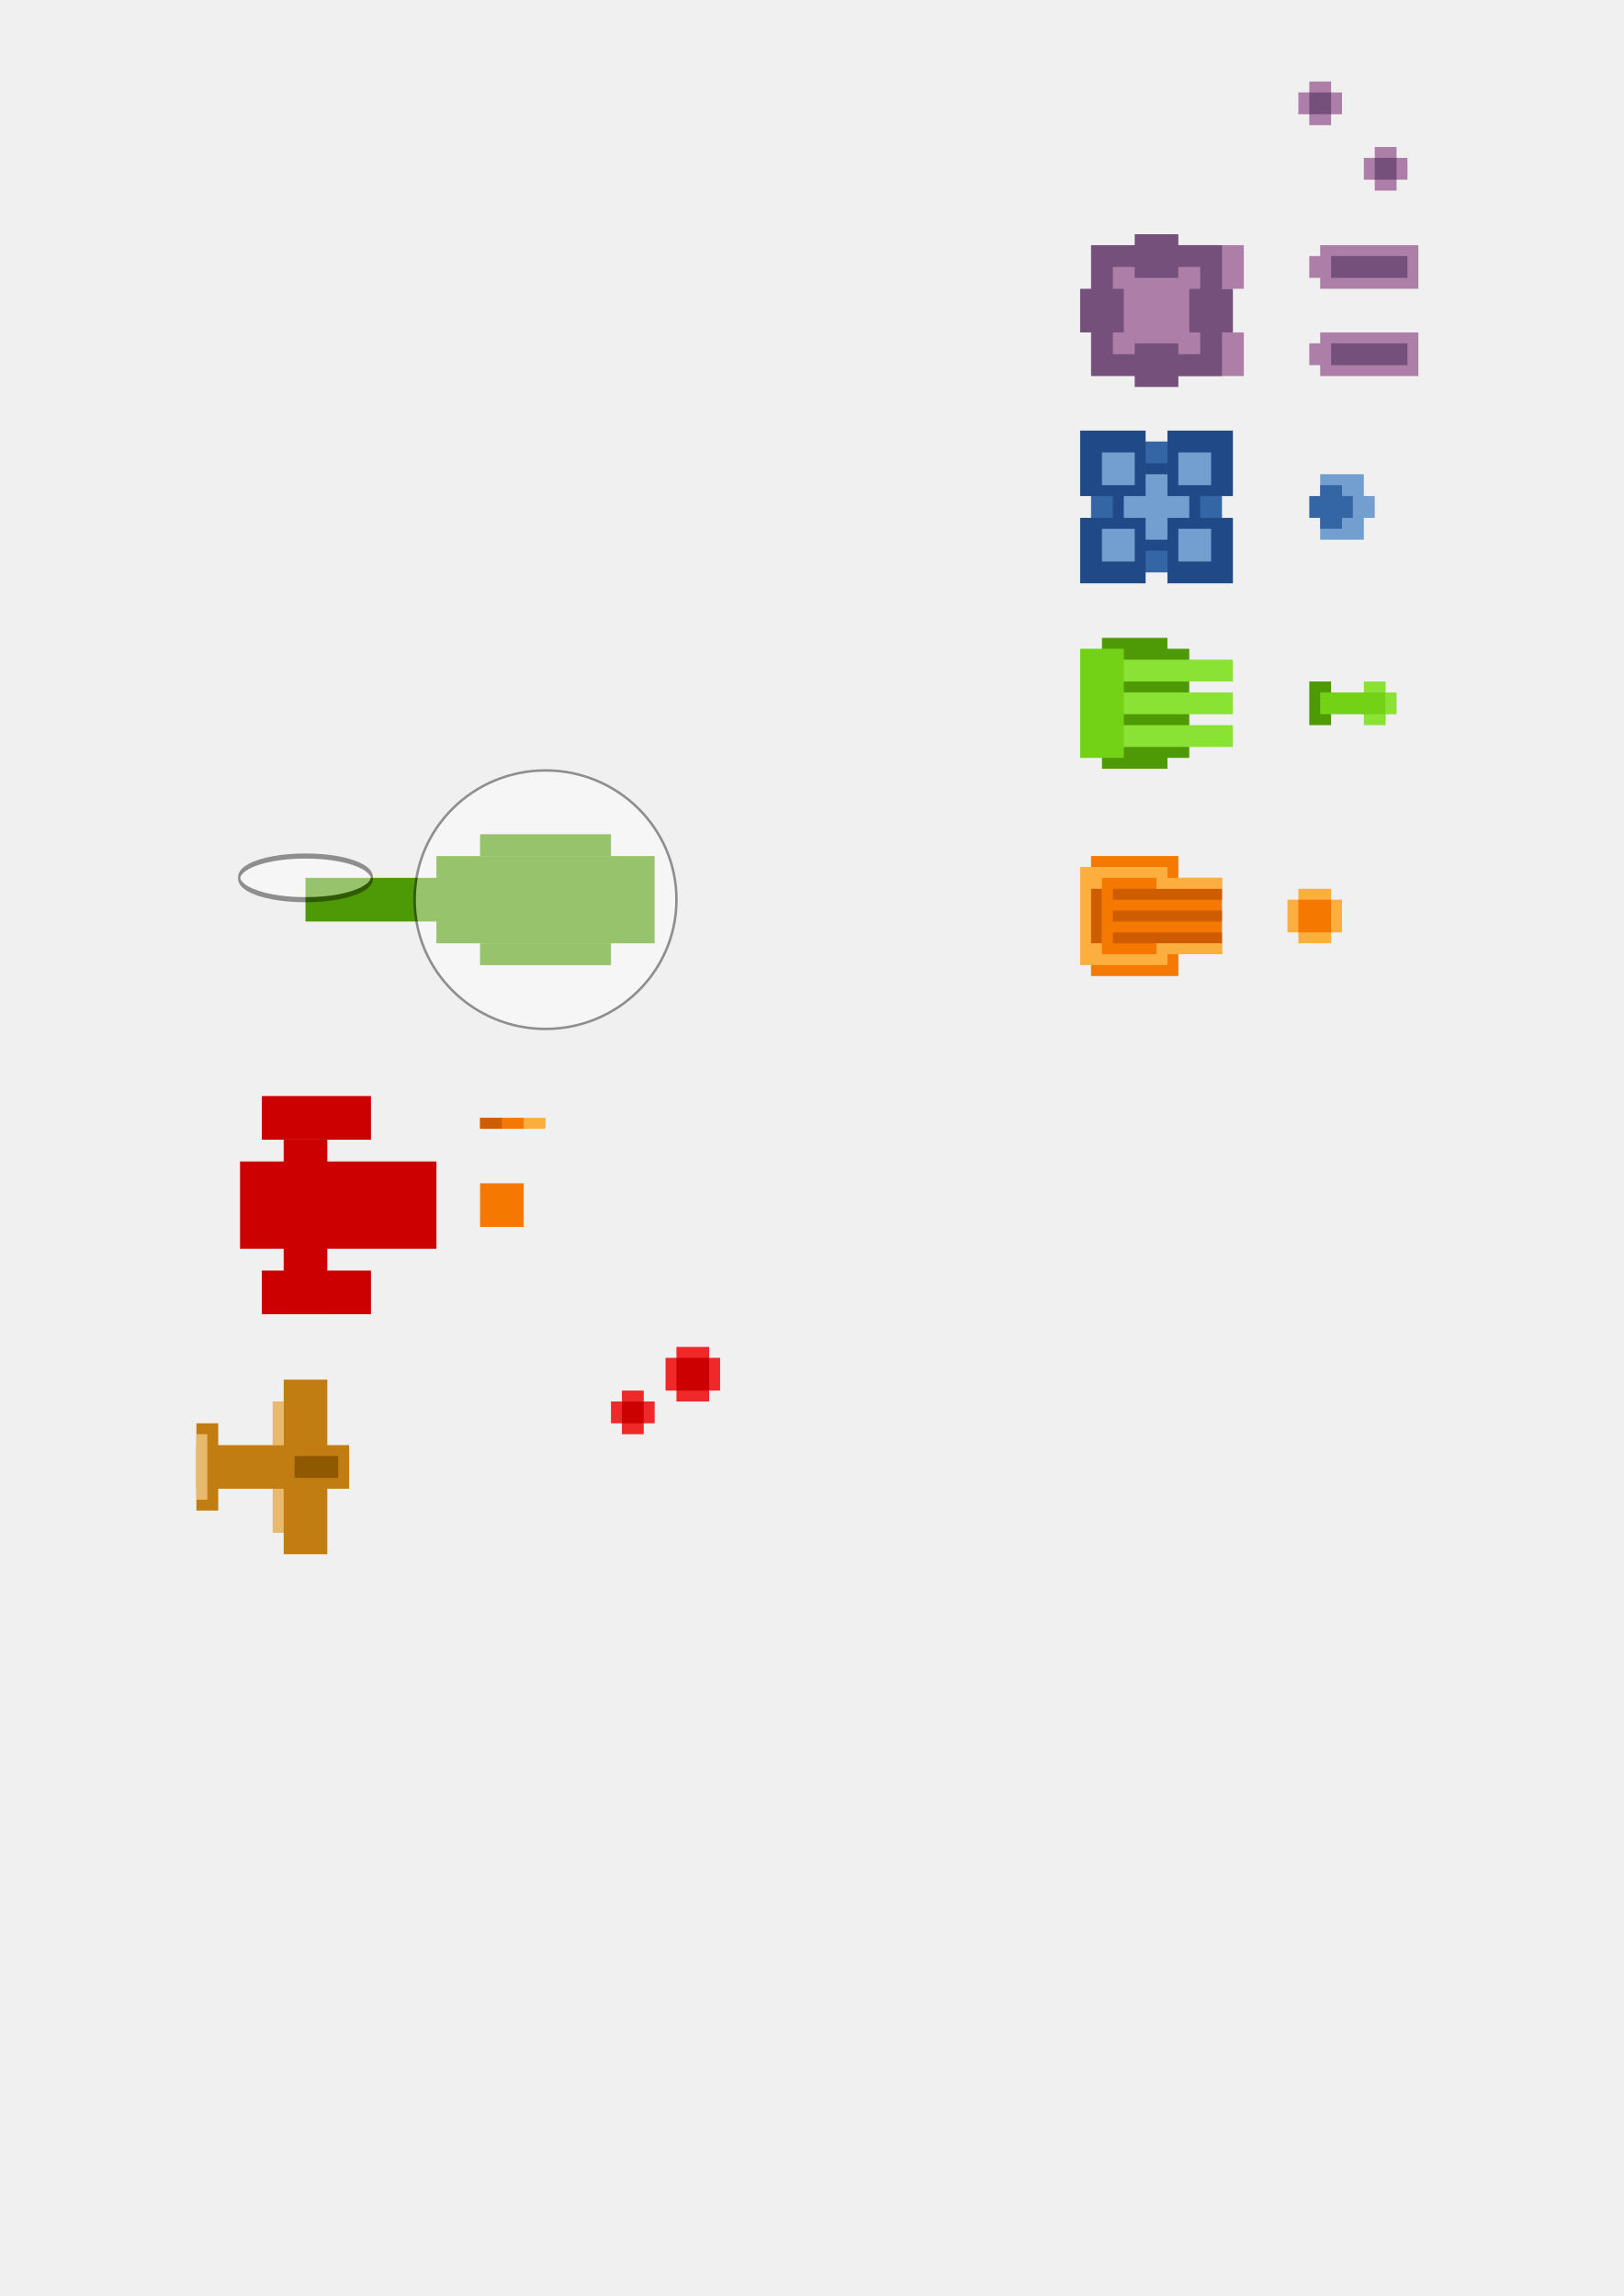
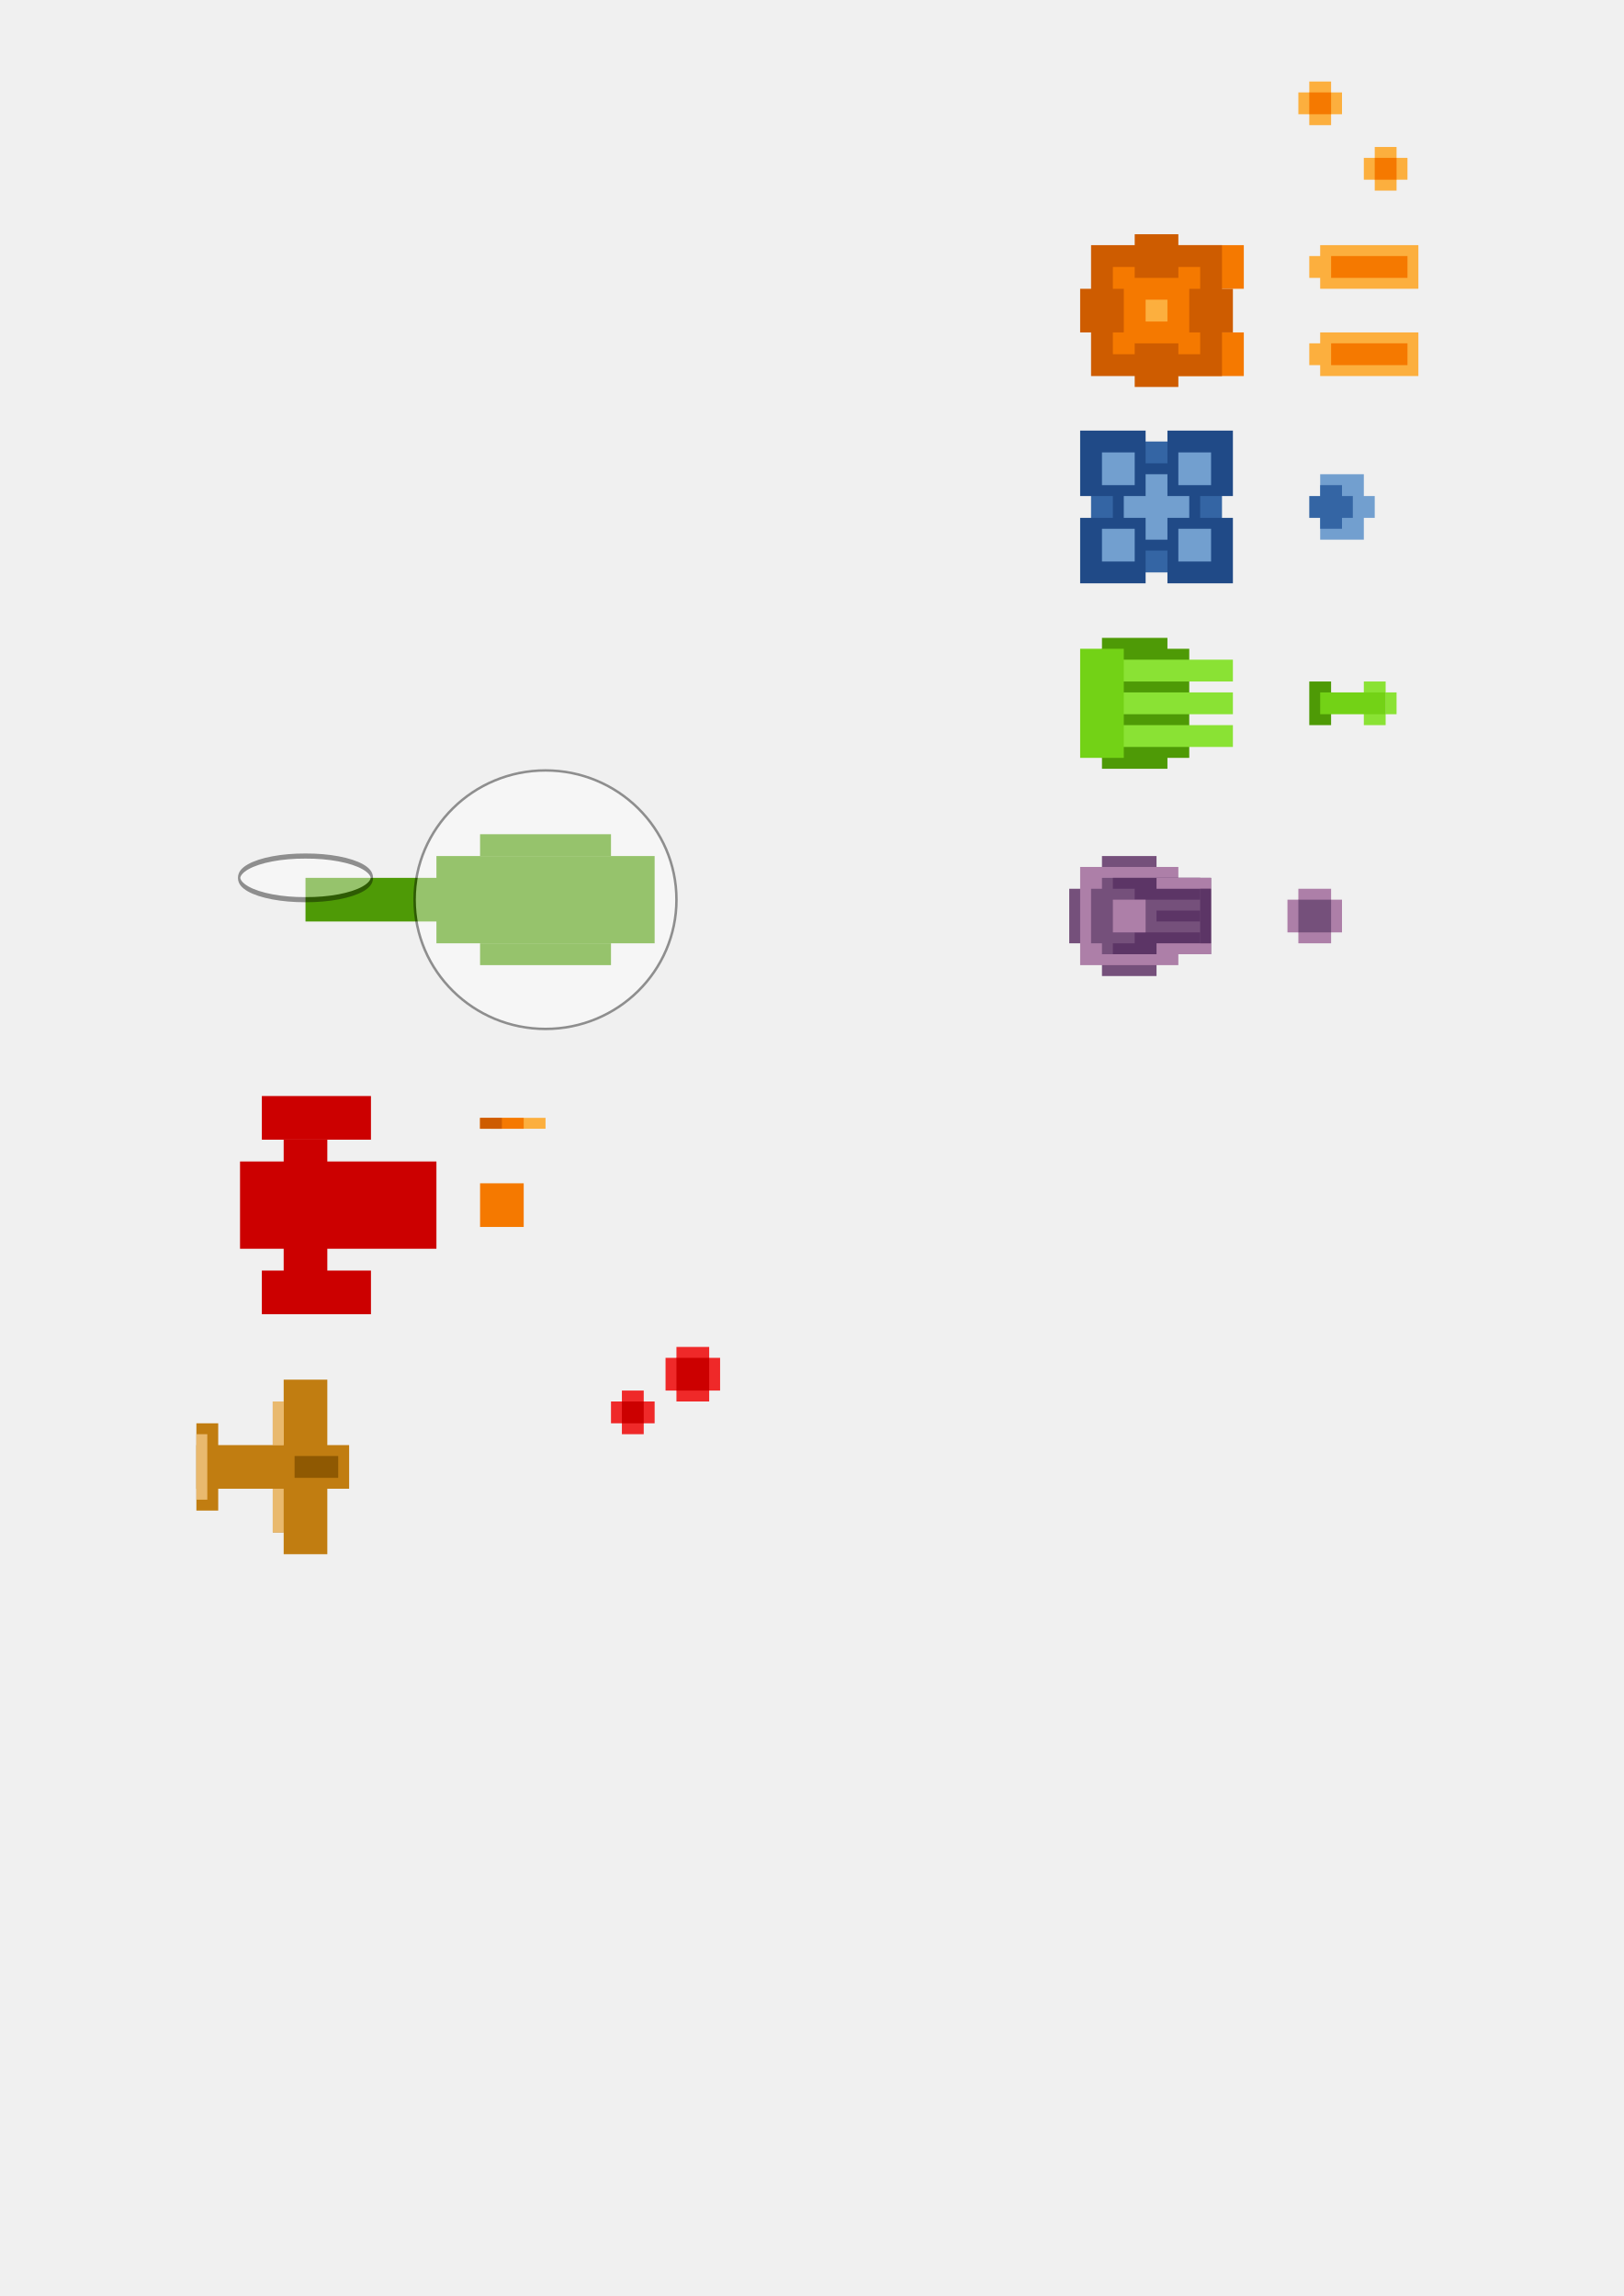
<svg xmlns="http://www.w3.org/2000/svg" width="744.094" height="1052.362" id="svg2" version="1.1">
  <defs id="defs4">
    <linearGradient id="linearGradient3917">
      <stop id="stop3919" offset="0" style="stop-color:#ff7575;stop-opacity:1;" />
      <stop id="stop3921" offset="1" style="stop-color:#cd2e2e;stop-opacity:0.966;" />
    </linearGradient>
    <linearGradient id="linearGradient3901">
      <stop style="stop-color:#ff0000;stop-opacity:1;" offset="0" id="stop3903" />
      <stop style="stop-color:#3d0000;stop-opacity:0.966;" offset="1" id="stop3905" />
    </linearGradient>
  </defs>
  <g id="layer1">
-     <rect style="fill:#fcaf3e" id="rect4282" width="25" height="15" x="590" y="412.362" />
-     <rect y="407.362" x="595" height="25" width="15" id="rect4280" style="fill:#fcaf3e" />
-     <rect style="fill:#f57900" id="rect4268" width="40" height="55" x="500" y="392.362" />
+     <rect y="407.362" x="490" height="25" width="20" id="rect4286" style="fill:#75507b" />
+     <rect style="fill:#ad7fa8" id="rect4282" width="25" height="15" x="590" y="412.362" />
+     <rect y="407.362" x="595" height="25" width="15" id="rect4280" style="fill:#ad7fa8" />
+     <rect style="fill:#75507b" id="rect4268" width="25" height="55" x="505" y="392.362" />
    <rect y="292.362" x="505" height="60" width="30" id="rect4242" style="fill:#4e9a06" />
    <rect style="fill:#ef2929" id="rect4100" width="10" height="20" x="285" y="637.362" />
    <rect y="642.362" x="280" height="10" width="20" id="rect4080" style="fill:#ef2929" />
-     <rect y="112.362" x="540" height="20" width="30" id="rect3994" style="fill:#ad7fa8" />
-     <rect style="fill:#ad7fa8" id="rect3990" width="30" height="20" x="540" y="152.362" />
+     <rect y="112.362" x="540" height="20" width="30" id="rect3994" style="fill:#f57900" />
+     <rect style="fill:#f57900" id="rect3990" width="30" height="20" x="540" y="152.362" />
    <g id="g3965" transform="translate(-110,-100)">
      <rect ry="0" rx="0" y="632.362" x="220" height="40" width="90" id="rect3932" style="fill:#cc0000" />
      <rect style="fill:#cc0000" id="rect3934" width="50" height="20" x="230" y="602.362" rx="0" ry="0" />
      <rect ry="0" rx="0" y="682.362" x="230" height="20" width="50" id="rect3938" style="fill:#cc0000" />
      <rect style="fill:#cc0000" id="rect3940" width="20" height="80" x="240" y="622.362" rx="0" ry="0" />
    </g>
    <rect y="220" x="-442.362" height="60" width="10" id="rect3763" style="fill:#4e9a06;fill-rule:evenodd;stroke:none" transform="matrix(0,-1,1,0,0,0)" />
    <rect style="fill:#4e9a06;fill-rule:evenodd;stroke:none" id="rect2987" width="40" height="100" x="-432.362" y="200" transform="matrix(0,-1,1,0,0,0)" />
    <rect y="140" x="-422.362" height="70" width="20" id="rect2989" style="fill:#4e9a06;fill-rule:evenodd;stroke:none" transform="matrix(0,-1,1,0,0,0)" />
    <path style="opacity:0.41;fill:#ffffff;stroke:#000000;stroke-opacity:1" id="path2991" d="m 378.571,415.934 a 4.286,27.857 0 1 1 -8.571,0 4.286,27.857 0 1 1 8.571,0 z" transform="matrix(0,-2.333327,1.075459,0,-307.3194,1275.693)" />
    <rect transform="matrix(0,-1,1,0,0,0)" style="fill:#4e9a06;fill-rule:evenodd;stroke:none" id="rect3951" width="10" height="60" x="-392.362" y="220" />
    <g id="g3953" transform="matrix(1.333334,0,0,1.333334,-343.3336,-257.4543)">
      <path transform="matrix(0,-0.8405746,0.8513511,0,-24.03794,834.9896)" d="m 448.571,550.934 c 0,29.192 -23.665,52.857 -52.857,52.857 -29.192,0 -52.857,-23.665 -52.857,-52.857 0,-29.192 23.665,-52.857 52.857,-52.857 29.192,0 52.857,23.665 52.857,52.857 z" id="path2985" style="opacity:0.41;fill:#ffffff;fill-rule:evenodd;stroke:#000000;stroke-width:1px;stroke-linecap:butt;stroke-linejoin:miter;stroke-opacity:1" />
    </g>
    <rect style="fill:#f57900" id="rect3971" width="20" height="20" x="220" y="542.362" />
    <rect style="fill:#729fcf" id="rect3977" width="20" height="30" x="605" y="217.362" />
-     <rect style="fill:#75507b" id="rect3986" width="60" height="60" x="500" y="112.362" />
-     <rect y="122.362" x="510" height="40" width="40" id="rect3988" style="fill:#ad7fa8" />
-     <rect style="fill:#ad7fa8" id="rect3992" width="45" height="20" x="605" y="152.362" />
-     <rect y="112.362" x="605" height="20" width="45" id="rect3996" style="fill:#ad7fa8" />
-     <rect style="fill:#ad7fa8" id="rect3998" width="15" height="10" x="600" y="157.362" />
-     <rect y="117.362" x="600" height="10" width="15" id="rect4011" style="fill:#ad7fa8" />
-     <rect style="fill:#75507b" id="rect4013" width="35" height="10" x="610" y="117.362" />
-     <rect y="157.362" x="610" height="10" width="35" id="rect4015" style="fill:#75507b" />
-     <rect y="132.362" x="495" height="20" width="20" id="rect4017" style="fill:#75507b" />
-     <rect style="fill:#75507b" id="rect4019" width="20" height="20" x="545" y="132.362" />
-     <rect style="fill:#75507b" id="rect4021" width="20" height="20" x="520" y="107.362" />
-     <rect y="157.362" x="520" height="20" width="20" id="rect4034" style="fill:#75507b" />
-     <rect y="67.362" x="630" height="20" width="10" id="rect4044" style="fill:#ad7fa8" />
-     <rect style="fill:#ad7fa8" id="rect4046" width="10" height="20" x="600" y="37.362" />
-     <rect y="72.362" x="625" height="10" width="20" id="rect4048" style="fill:#ad7fa8" />
-     <rect style="fill:#ad7fa8" id="rect4050" width="20" height="10" x="595" y="42.362" />
-     <rect y="42.362" x="600" height="10" width="10" id="rect4052" style="fill:#75507b" />
-     <rect style="fill:#75507b" id="rect4054" width="10" height="10" x="630" y="72.362" />
+     <rect style="fill:#ce5c00" id="rect3986" width="60" height="60" x="500" y="112.362" />
+     <rect y="122.362" x="510" height="40" width="40" id="rect3988" style="fill:#f57900" />
+     <rect style="fill:#fcaf3e" id="rect3992" width="45" height="20" x="605" y="152.362" />
+     <rect y="112.362" x="605" height="20" width="45" id="rect3996" style="fill:#fcaf3e" />
+     <rect style="fill:#fcaf3e" id="rect3998" width="15" height="10" x="600" y="157.362" />
+     <rect y="117.362" x="600" height="10" width="15" id="rect4011" style="fill:#fcaf3e" />
+     <rect style="fill:#f57900" id="rect4013" width="35" height="10" x="610" y="117.362" />
+     <rect y="157.362" x="610" height="10" width="35" id="rect4015" style="fill:#f57900" />
+     <rect y="132.362" x="495" height="20" width="20" id="rect4017" style="fill:#ce5c00" />
+     <rect style="fill:#ce5c00" id="rect4019" width="20" height="20" x="545" y="132.362" />
+     <rect style="fill:#ce5c00" id="rect4021" width="20" height="20" x="520" y="107.362" />
+     <rect y="157.362" x="520" height="20" width="20" id="rect4034" style="fill:#ce5c00" />
+     <rect y="67.362" x="630" height="20" width="10" id="rect4044" style="fill:#fcaf3e" />
+     <rect style="fill:#fcaf3e" id="rect4046" width="10" height="20" x="600" y="37.362" />
+     <rect y="72.362" x="625" height="10" width="20" id="rect4048" style="fill:#fcaf3e" />
+     <rect style="fill:#fcaf3e" id="rect4050" width="20" height="10" x="595" y="42.362" />
+     <rect y="42.362" x="600" height="10" width="10" id="rect4052" style="fill:#f57900" />
+     <rect style="fill:#f57900" id="rect4054" width="10" height="10" x="630" y="72.362" />
    <rect y="512.362" x="-250" height="5" width="25" id="rect4072" style="fill:#fcaf3e" transform="scale(-1,1)" />
    <rect y="512.362" x="-240" height="5" width="20" id="rect4062" style="fill:#f57900" transform="scale(-1,1)" />
    <rect style="fill:#ce5c00" id="rect4070" width="10" height="5" x="-230" y="512.362" transform="scale(-1,1)" />
    <rect style="fill:#cc0000" id="rect4078" width="10" height="10" x="285" y="642.362" />
    <rect y="617.362" x="310" height="25" width="15" id="rect4126" style="fill:#ef2929" />
    <rect style="fill:#ef2929" id="rect4128" width="25" height="15" x="305" y="622.362" />
    <rect y="622.362" x="310" height="15" width="15" id="rect4130" style="fill:#cc0000" />
    <rect style="fill:#c17d11" id="rect4132" width="20" height="60" x="125" y="642.362" />
    <rect style="fill:#c17d11" id="rect4134" width="70" height="20" x="90" y="662.362" />
    <rect style="fill:#c17d11" id="rect4136" width="10" height="40" x="90" y="652.362" />
    <rect style="fill:#c17d11" id="rect4138" width="20" height="80" x="130" y="632.362" />
    <rect style="fill:#8f5902" id="rect4140" width="20" height="10" x="135" y="667.362" />
    <rect y="642.362" x="125" height="20" width="5" id="rect4144" style="fill:#e9b96e" />
    <rect style="fill:#e9b96e" id="rect4146" width="5" height="20" x="125" y="682.362" />
    <rect y="657.362" x="90" height="30" width="5" id="rect4148" style="fill:#e9b96e" />
    <rect y="202.362" x="500" height="60" width="60" id="rect4190" style="fill:#3465a4" />
    <rect style="fill:#204a87" id="rect4192" width="40" height="40" x="510" y="212.362" />
    <rect style="fill:#729fcf" id="rect4210" width="30" height="30" x="515" y="217.362" />
    <rect y="237.362" x="535" height="30" width="30" id="rect4202" style="fill:#204a87" />
    <rect style="fill:#204a87" id="rect4204" width="30" height="30" x="495" y="237.362" />
    <rect y="197.362" x="495" height="30" width="30" id="rect4206" style="fill:#204a87" />
    <rect style="fill:#204a87" id="rect4208" width="30" height="30" x="535" y="197.362" />
    <rect y="207.362" x="505" height="15" width="15" id="rect4212" style="fill:#729fcf" />
    <rect style="fill:#729fcf" id="rect4214" width="15" height="15" x="540" y="207.362" />
    <rect y="242.362" x="540" height="15" width="15" id="rect4216" style="fill:#729fcf" />
    <rect style="fill:#729fcf" id="rect4218" width="15" height="15" x="505" y="242.362" />
    <rect y="227.362" x="600" height="10" width="20" id="rect4220" style="fill:#3465a4" />
    <rect y="227.362" x="620" height="10" width="10" id="rect4222" style="fill:#729fcf" />
    <rect style="fill:#3465a4" id="rect4224" width="10" height="20" x="605" y="222.362" />
    <rect style="fill:#4e9a06" id="rect4226" width="40" height="50" x="505" y="297.362" />
    <rect style="fill:#8ae234" id="rect4228" width="55" height="10" x="510" y="302.362" />
    <rect y="317.362" x="510" height="10" width="55" id="rect4236" style="fill:#8ae234" />
    <rect style="fill:#8ae234" id="rect4238" width="55" height="10" x="510" y="332.362" />
    <rect y="297.362" x="495" height="50" width="20" id="rect4240" style="fill:#73d216" />
    <rect style="fill:#8ae234" id="rect4244" width="10" height="20" x="625" y="312.362" />
    <rect y="317.362" x="635" height="10" width="5" id="rect4246" style="fill:#8ae234" />
    <rect y="312.362" x="600" height="20" width="10" id="rect4156" style="fill:#4e9a06" />
    <rect y="317.362" x="605" height="10" width="30" id="rect4250" style="fill:#73d216" />
-     <rect style="fill:#fcaf3e" id="rect4252" width="40" height="45" x="495" y="397.362" />
-     <rect style="fill:#f57900" id="rect4254" width="55" height="35" x="505" y="402.362" />
-     <rect style="fill:#ce5c00" id="rect4256" width="50" height="5" x="510" y="407.362" />
-     <rect y="417.362" x="510" height="5" width="50" id="rect4260" style="fill:#ce5c00" />
-     <rect style="fill:#ce5c00" id="rect4262" width="50" height="5" x="510" y="427.362" />
-     <rect y="407.362" x="500" height="25" width="5" id="rect4264" style="fill:#ce5c00" />
-     <rect y="432.362" x="530" height="5" width="30" id="rect4270" style="fill:#fcaf3e" />
-     <rect style="fill:#fcaf3e" id="rect4276" width="30" height="5" x="530" y="402.362" />
-     <rect style="fill:#f57900" id="rect4278" width="15" height="15" x="595" y="412.362" />
+     <rect style="fill:#ad7fa8" id="rect4252" width="45" height="45" x="495" y="397.362" />
+     <rect style="fill:#75507b" id="rect4254" width="50" height="35" x="505" y="402.362" />
+     <rect style="fill:#5c3566" id="rect4256" width="40" height="10" x="510" y="402.362" />
+     <rect y="417.362" x="530" height="5" width="20" id="rect4260" style="fill:#5c3566" />
+     <rect style="fill:#5c3566" id="rect4262" width="40" height="10" x="510" y="427.362" />
+     <rect y="432.362" x="530" height="5" width="25" id="rect4270" style="fill:#ad7fa8" />
+     <rect style="fill:#ad7fa8" id="rect4276" width="25" height="5" x="530" y="402.362" />
+     <rect style="fill:#75507b" id="rect4278" width="15" height="15" x="595" y="412.362" />
    <rect style="fill:#e9b96e" id="rect4284" width="5" height="20" x="125" y="642.362" />
+     <rect style="fill:#75507b" id="rect4288" width="20" height="25" x="500" y="407.362" />
+     <rect y="412.362" x="510" height="15" width="15" id="rect4290" style="fill:#ad7fa8" />
+     <rect y="407.362" x="550" height="25" width="5" id="rect4292" style="fill:#5c3566" />
+     <rect style="fill:#fcaf3e" id="rect4308" width="10" height="10" x="525" y="137.362" />
  </g>
</svg>
